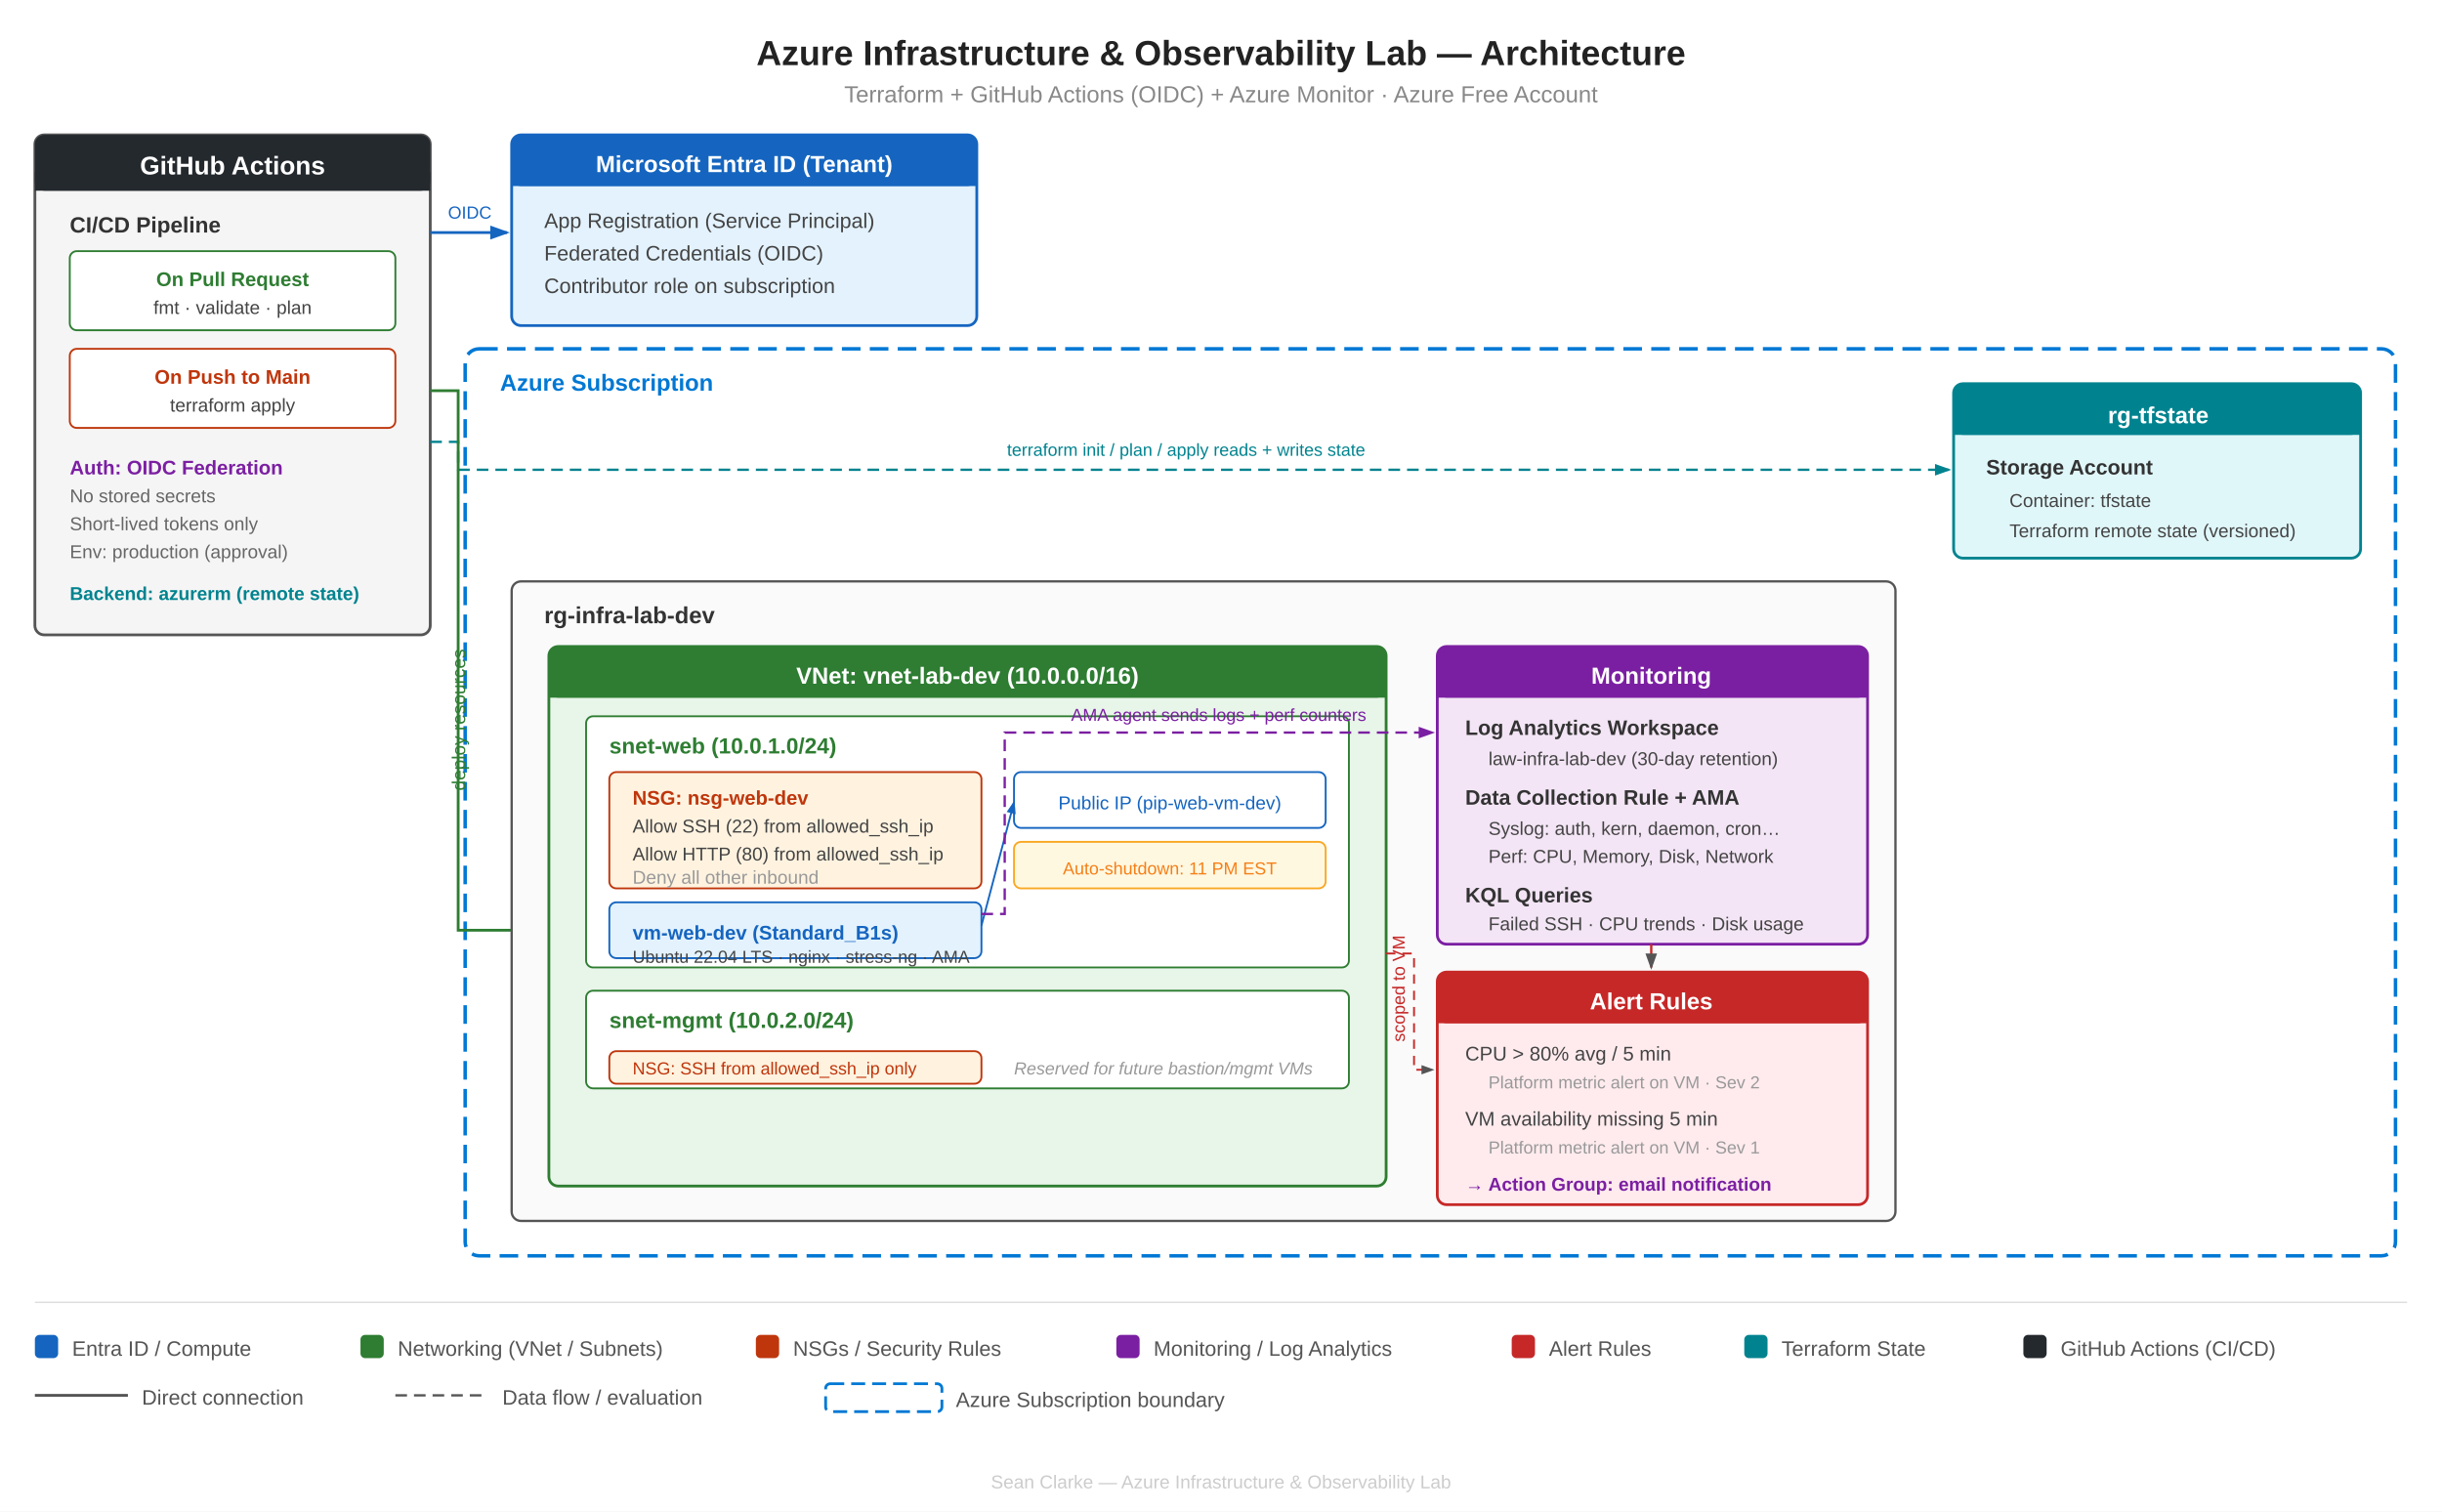
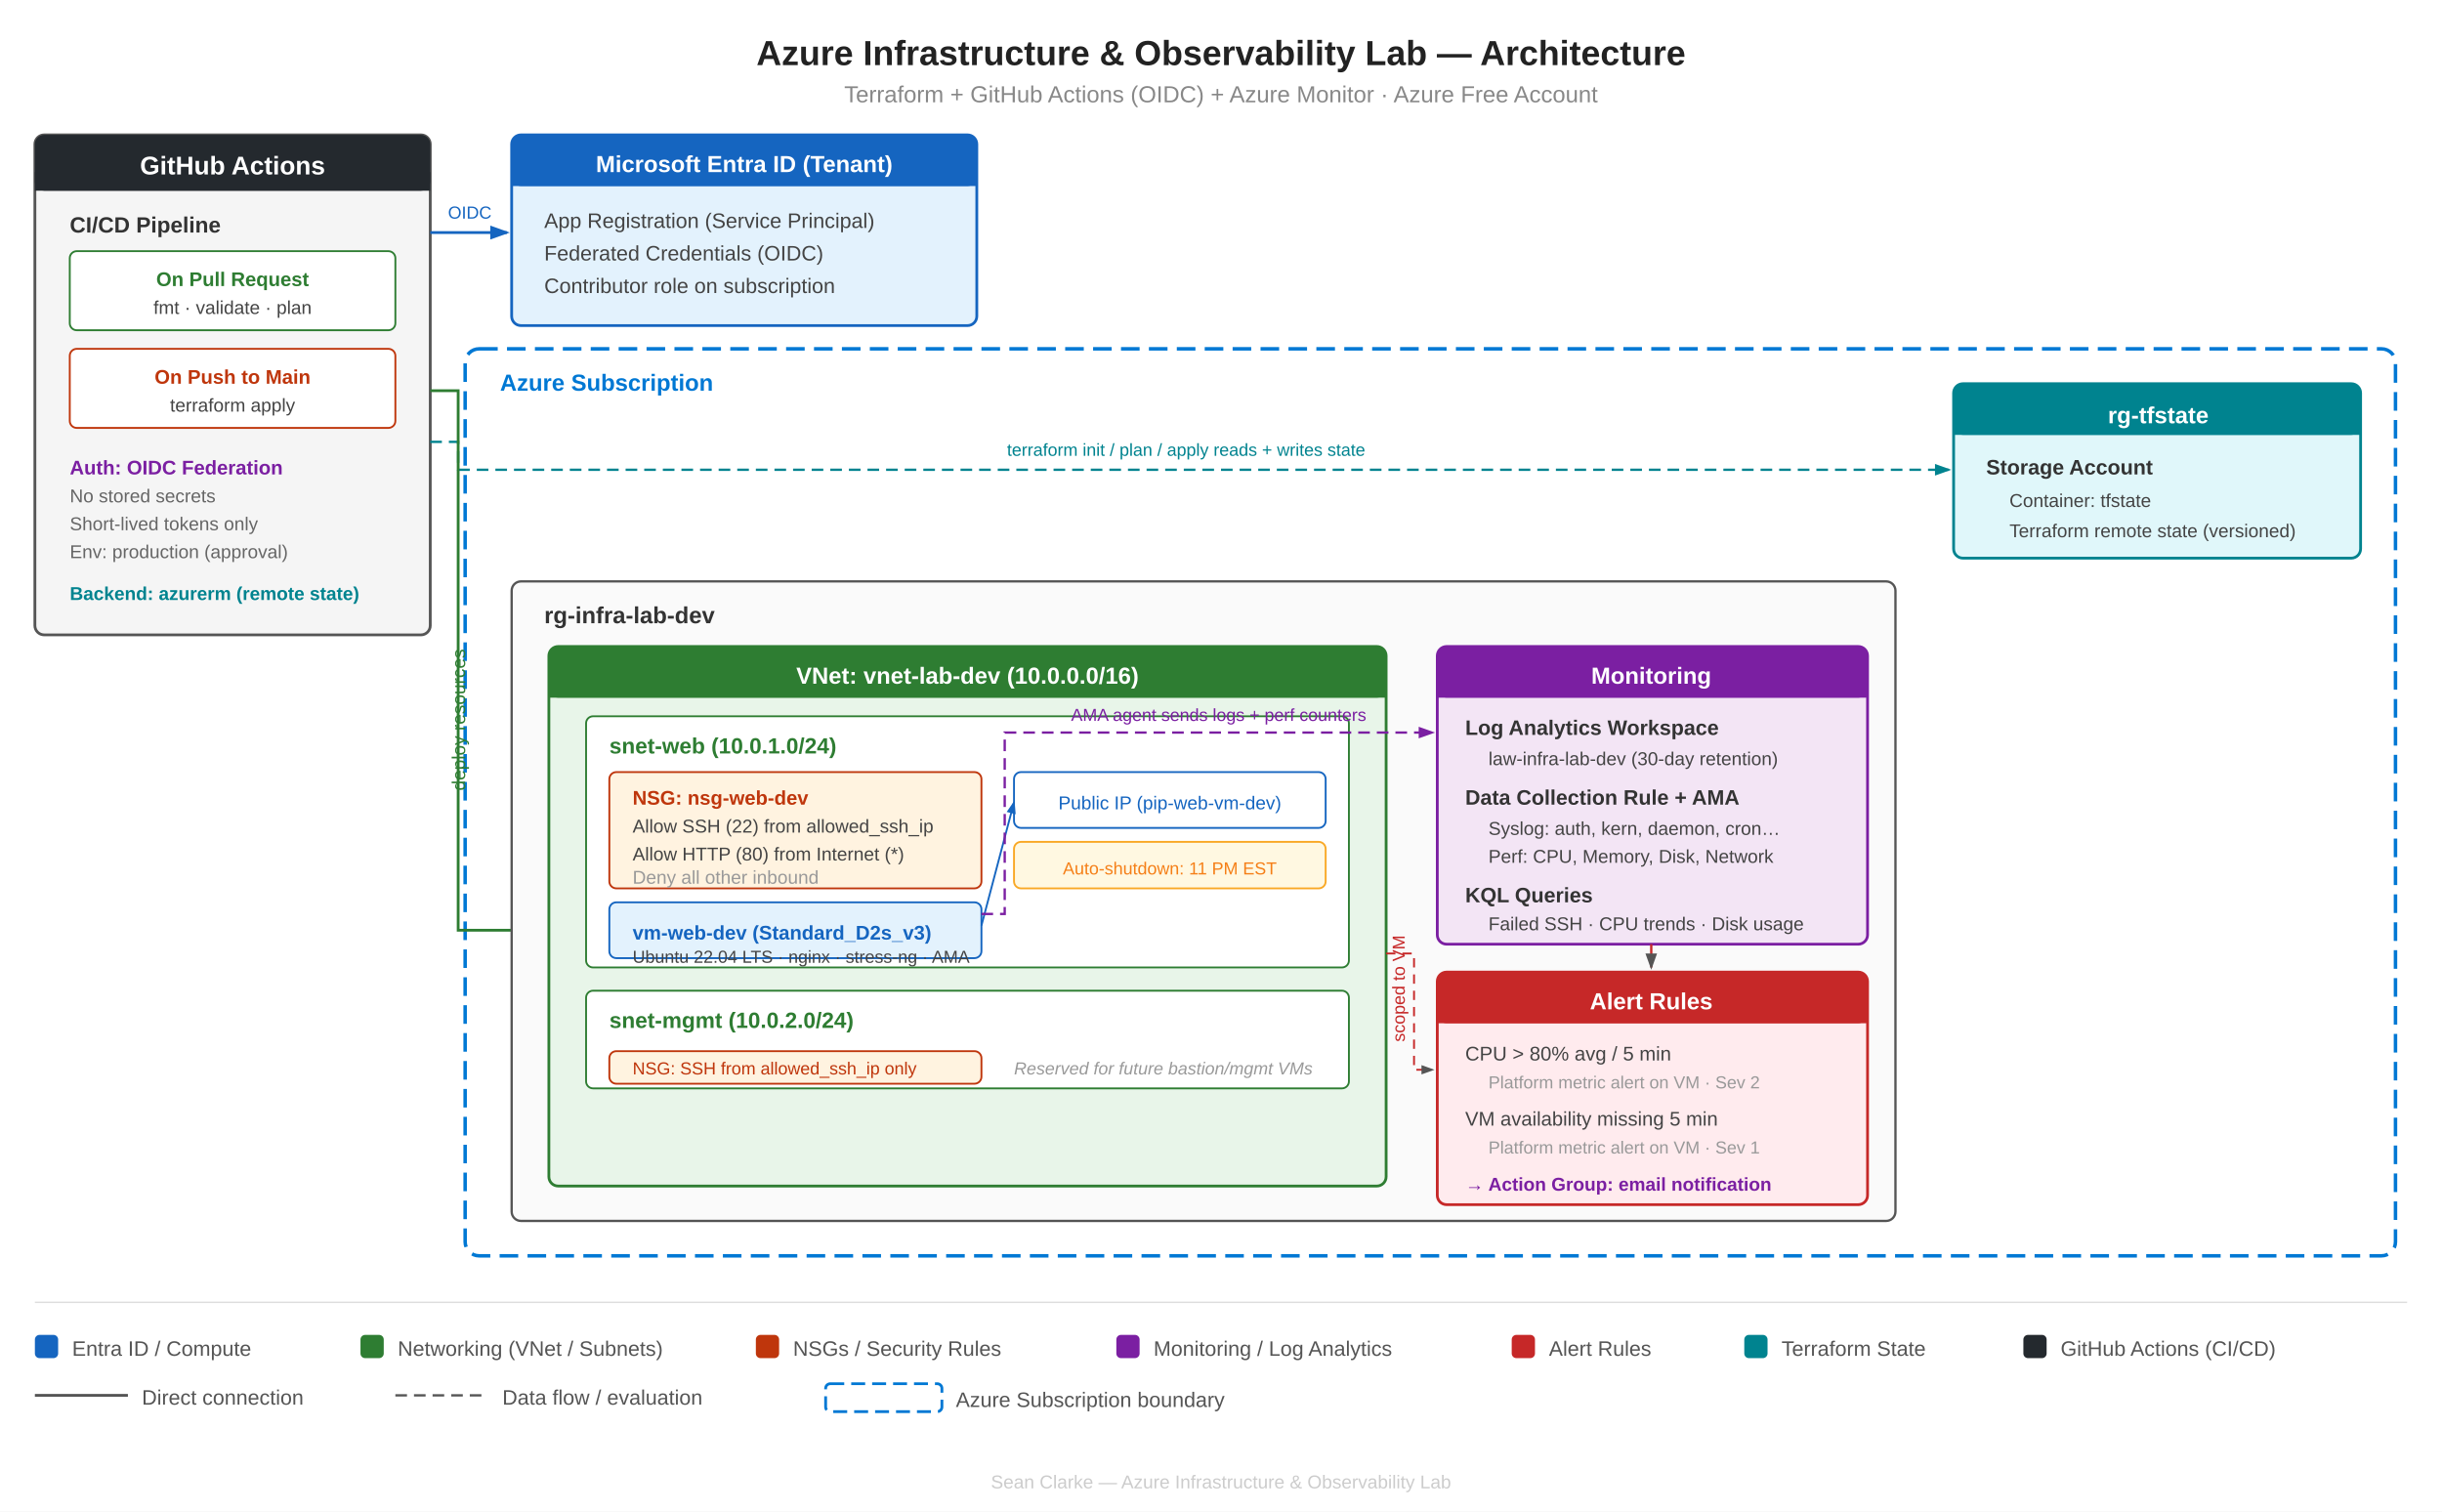
<svg xmlns="http://www.w3.org/2000/svg" viewBox="0 0 1050 650" font-family="Segoe UI, Calibri, Arial, sans-serif">
  <rect width="1050" height="650" fill="#fff" />
  <defs>
    <marker id="arr" markerWidth="7" markerHeight="5" refX="6" refY="2.5" orient="auto" fill="#555">
      <polygon points="0 0,7 2.5,0 5" />
    </marker>
    <marker id="arrBlue" markerWidth="7" markerHeight="5" refX="6" refY="2.5" orient="auto" fill="#1565C0">
      <polygon points="0 0,7 2.5,0 5" />
    </marker>
    <marker id="arrGrn" markerWidth="7" markerHeight="5" refX="6" refY="2.5" orient="auto" fill="#2E7D32">
      <polygon points="0 0,7 2.5,0 5" />
    </marker>
    <marker id="arrOrg" markerWidth="7" markerHeight="5" refX="6" refY="2.5" orient="auto" fill="#BF360C">
      <polygon points="0 0,7 2.5,0 5" />
    </marker>
    <marker id="arrPurp" markerWidth="7" markerHeight="5" refX="6" refY="2.5" orient="auto" fill="#7B1FA2">
      <polygon points="0 0,7 2.5,0 5" />
    </marker>
    <marker id="arrTeal" markerWidth="7" markerHeight="5" refX="6" refY="2.5" orient="auto" fill="#00838F">
      <polygon points="0 0,7 2.5,0 5" />
    </marker>
  </defs>
  <text x="525" y="28" font-size="15" font-weight="600" fill="#222" text-anchor="middle">Azure Infrastructure &amp; Observability Lab — Architecture</text>
  <text x="525" y="44" font-size="10" fill="#888" text-anchor="middle">Terraform + GitHub Actions (OIDC) + Azure Monitor  ·  Azure Free Account</text>
  <rect x="220" y="58" width="200" height="82" rx="4" fill="#E3F2FD" stroke="#1565C0" stroke-width="1.2" />
  <rect x="220" y="58" width="200" height="22" rx="4" fill="#1565C0" />
  <rect x="220" y="74" width="200" height="6" fill="#1565C0" />
  <text x="320" y="74" font-size="10" font-weight="600" fill="#fff" text-anchor="middle">Microsoft Entra ID (Tenant)</text>
  <text x="234" y="98" font-size="9" fill="#444">App Registration (Service Principal)</text>
  <text x="234" y="112" font-size="9" fill="#444">Federated Credentials (OIDC)</text>
  <text x="234" y="126" font-size="9" fill="#444">Contributor role on subscription</text>
  <rect x="200" y="150" width="830" height="390" rx="6" fill="none" stroke="#0078D4" stroke-width="1.5" stroke-dasharray="8,4" />
  <text x="215" y="168" font-size="10" font-weight="600" fill="#0078D4">Azure Subscription</text>
  <rect x="15" y="58" width="170" height="215" rx="4" fill="#F5F5F5" stroke="#555" stroke-width="1.2" />
  <rect x="15" y="58" width="170" height="24" rx="4" fill="#24292E" />
  <rect x="15" y="74" width="170" height="8" fill="#24292E" />
  <text x="100" y="75" font-size="11" font-weight="600" fill="#fff" text-anchor="middle">GitHub Actions</text>
  <text x="30" y="100" font-size="9.5" font-weight="600" fill="#333">CI/CD Pipeline</text>
  <rect x="30" y="108" width="140" height="34" rx="3" fill="#fff" stroke="#2E7D32" stroke-width="0.8" />
  <text x="100" y="123" font-size="8.5" font-weight="600" fill="#2E7D32" text-anchor="middle">On Pull Request</text>
  <text x="100" y="135" font-size="8" fill="#444" text-anchor="middle">fmt · validate · plan</text>
  <rect x="30" y="150" width="140" height="34" rx="3" fill="#fff" stroke="#BF360C" stroke-width="0.8" />
  <text x="100" y="165" font-size="8.5" font-weight="600" fill="#BF360C" text-anchor="middle">On Push to Main</text>
  <text x="100" y="177" font-size="8" fill="#444" text-anchor="middle">terraform apply</text>
  <text x="30" y="204" font-size="8.5" fill="#7B1FA2" font-weight="600">Auth: OIDC Federation</text>
  <text x="30" y="216" font-size="8" fill="#666">No stored secrets</text>
  <text x="30" y="228" font-size="8" fill="#666">Short-lived tokens only</text>
  <text x="30" y="240" font-size="8" fill="#666">Env: production (approval)</text>
  <text x="30" y="258" font-size="8" fill="#00838F" font-weight="600">Backend: azurerm (remote state)</text>
  <line x1="185" y1="100" x2="218" y2="100" stroke="#1565C0" stroke-width="1.2" marker-end="url(#arrBlue)" />
  <text x="202" y="94" font-size="7.5" fill="#1565C0" text-anchor="middle">OIDC</text>
  <rect x="840" y="165" width="175" height="75" rx="4" fill="#E0F7FA" stroke="#00838F" stroke-width="1.2" />
  <rect x="840" y="165" width="175" height="22" rx="4" fill="#00838F" />
  <rect x="840" y="181" width="175" height="6" fill="#00838F" />
  <text x="928" y="182" font-size="10" font-weight="600" fill="#fff" text-anchor="middle">rg-tfstate</text>
  <text x="854" y="204" font-size="9" font-weight="600" fill="#333">Storage Account</text>
  <text x="864" y="218" font-size="8" fill="#444">Container: tfstate</text>
  <text x="864" y="231" font-size="8" fill="#444">Terraform remote state (versioned)</text>
  <path d="M185,190 L197,190 L197,202 L838,202" fill="none" stroke="#00838F" stroke-width="1" stroke-dasharray="5,3" marker-end="url(#arrTeal)" />
  <text x="510" y="196" font-size="7.5" fill="#00838F" text-anchor="middle">terraform init / plan / apply reads + writes state</text>
  <path d="M185,168 L197,168 L197,400 L234,400" fill="none" stroke="#2E7D32" stroke-width="1.2" marker-end="url(#arrGrn)" />
  <text x="200" y="340" font-size="8" fill="#2E7D32" transform="rotate(-90,200,340)">deploy resources</text>
  <rect x="220" y="250" width="595" height="275" rx="4" fill="#FAFAFA" stroke="#555" stroke-width="1" />
  <text x="234" y="268" font-size="10" font-weight="600" fill="#333">rg-infra-lab-dev</text>
  <rect x="236" y="278" width="360" height="232" rx="4" fill="#E8F5E9" stroke="#2E7D32" stroke-width="1.2" />
  <rect x="236" y="278" width="360" height="22" rx="4" fill="#2E7D32" />
  <rect x="236" y="294" width="360" height="6" fill="#2E7D32" />
  <text x="416" y="294" font-size="10" font-weight="600" fill="#fff" text-anchor="middle">VNet: vnet-lab-dev (10.0.0.0/16)</text>
  <rect x="252" y="308" width="328" height="108" rx="3" fill="#fff" stroke="#2E7D32" stroke-width="0.8" />
  <text x="262" y="324" font-size="9.5" font-weight="600" fill="#2E7D32">snet-web (10.0.1.0/24)</text>
  <rect x="262" y="332" width="160" height="50" rx="3" fill="#FFF3E0" stroke="#BF360C" stroke-width="0.8" />
  <text x="272" y="346" font-size="8.5" font-weight="600" fill="#BF360C">NSG: nsg-web-dev</text>
  <text x="272" y="358" font-size="8" fill="#444">Allow SSH (22) from allowed_ssh_ip</text>
-   <text x="272" y="370" font-size="8" fill="#444">Allow HTTP (80) from allowed_ssh_ip</text>
+   <text x="272" y="370" font-size="8" fill="#444">Allow HTTP (80) from Internet (*)</text>
  <text x="272" y="380" font-size="8" fill="#999">Deny all other inbound</text>
  <rect x="262" y="388" width="160" height="24" rx="3" fill="#E3F2FD" stroke="#1565C0" stroke-width="0.8" />
-   <text x="272" y="404" font-size="8.5" font-weight="600" fill="#1565C0">vm-web-dev (Standard_B1s)</text>
+   <text x="272" y="404" font-size="8.5" font-weight="600" fill="#1565C0">vm-web-dev (Standard_D2s_v3)</text>
  <text x="272" y="414" font-size="7.5" fill="#444">Ubuntu 22.04 LTS · nginx · stress-ng · AMA</text>
  <rect x="436" y="332" width="134" height="24" rx="3" fill="#fff" stroke="#1565C0" stroke-width="0.8" />
  <text x="503" y="348" font-size="8" fill="#1565C0" text-anchor="middle">Public IP (pip-web-vm-dev)</text>
  <rect x="436" y="362" width="134" height="20" rx="3" fill="#FFF8E1" stroke="#F9A825" stroke-width="0.8" />
  <text x="503" y="376" font-size="7.5" fill="#F57F17" text-anchor="middle">Auto-shutdown: 11 PM EST</text>
  <line x1="422" y1="398" x2="436" y2="345" stroke="#1565C0" stroke-width="0.8" marker-end="url(#arrBlue)" />
  <rect x="252" y="426" width="328" height="42" rx="3" fill="#fff" stroke="#2E7D32" stroke-width="0.8" />
  <text x="262" y="442" font-size="9.5" font-weight="600" fill="#2E7D32">snet-mgmt (10.0.2.0/24)</text>
  <rect x="262" y="452" width="160" height="14" rx="3" fill="#FFF3E0" stroke="#BF360C" stroke-width="0.8" />
  <text x="272" y="462" font-size="7.5" fill="#BF360C">NSG: SSH from allowed_ssh_ip only</text>
  <text x="436" y="462" font-size="7.5" fill="#999" font-style="italic">Reserved for future bastion/mgmt VMs</text>
  <rect x="618" y="278" width="185" height="128" rx="4" fill="#F3E5F5" stroke="#7B1FA2" stroke-width="1.2" />
  <rect x="618" y="278" width="185" height="22" rx="4" fill="#7B1FA2" />
  <rect x="618" y="294" width="185" height="6" fill="#7B1FA2" />
  <text x="710" y="294" font-size="10" font-weight="600" fill="#fff" text-anchor="middle">Monitoring</text>
  <text x="630" y="316" font-size="9" font-weight="600" fill="#333">Log Analytics Workspace</text>
  <text x="640" y="329" font-size="8" fill="#444">law-infra-lab-dev (30-day retention)</text>
  <text x="630" y="346" font-size="9" font-weight="600" fill="#333">Data Collection Rule + AMA</text>
  <text x="640" y="359" font-size="8" fill="#444">Syslog: auth, kern, daemon, cron…</text>
  <text x="640" y="371" font-size="8" fill="#444">Perf: CPU, Memory, Disk, Network</text>
  <text x="630" y="388" font-size="9" font-weight="600" fill="#333">KQL Queries</text>
  <text x="640" y="400" font-size="8" fill="#444">Failed SSH · CPU trends · Disk usage</text>
  <path d="M422,393 L432,393 L432,315 L616,315" fill="none" stroke="#7B1FA2" stroke-width="1" stroke-dasharray="5,3" marker-end="url(#arrPurp)" />
  <text x="524" y="310" font-size="7.5" fill="#7B1FA2" text-anchor="middle">AMA agent sends logs + perf counters</text>
  <rect x="618" y="418" width="185" height="100" rx="4" fill="#FFEBEE" stroke="#C62828" stroke-width="1.2" />
  <rect x="618" y="418" width="185" height="22" rx="4" fill="#C62828" />
  <rect x="618" y="434" width="185" height="6" fill="#C62828" />
  <text x="710" y="434" font-size="10" font-weight="600" fill="#fff" text-anchor="middle">Alert Rules</text>
  <text x="630" y="456" font-size="8.5" fill="#444">CPU &gt; 80% avg / 5 min</text>
  <text x="640" y="468" font-size="7.5" fill="#999">Platform metric alert on VM · Sev 2</text>
  <text x="630" y="484" font-size="8.5" fill="#444">VM availability missing 5 min</text>
  <text x="640" y="496" font-size="7.5" fill="#999">Platform metric alert on VM · Sev 1</text>
  <text x="630" y="512" font-size="8" fill="#7B1FA2" font-weight="600">→ Action Group: email notification</text>
  <line x1="710" y1="406" x2="710" y2="416" stroke="#C62828" stroke-width="1" marker-end="url(#arr)" />
  <path d="M596,410 L608,410 L608,460 L616,460" fill="none" stroke="#C62828" stroke-width="0.8" stroke-dasharray="4,3" marker-end="url(#arr)" />
  <text x="604" y="448" font-size="7.5" fill="#C62828" transform="rotate(-90,604,448)">scoped to VM</text>
  <line x1="15" y1="560" x2="1035" y2="560" stroke="#ddd" stroke-width="0.6" />
  <rect x="15" y="574" width="10" height="10" rx="2" fill="#1565C0" />
  <text x="31" y="583" font-size="9" fill="#555">Entra ID / Compute</text>
  <rect x="155" y="574" width="10" height="10" rx="2" fill="#2E7D32" />
  <text x="171" y="583" font-size="9" fill="#555">Networking (VNet / Subnets)</text>
  <rect x="325" y="574" width="10" height="10" rx="2" fill="#BF360C" />
  <text x="341" y="583" font-size="9" fill="#555">NSGs / Security Rules</text>
  <rect x="480" y="574" width="10" height="10" rx="2" fill="#7B1FA2" />
  <text x="496" y="583" font-size="9" fill="#555">Monitoring / Log Analytics</text>
  <rect x="650" y="574" width="10" height="10" rx="2" fill="#C62828" />
  <text x="666" y="583" font-size="9" fill="#555">Alert Rules</text>
  <rect x="750" y="574" width="10" height="10" rx="2" fill="#00838F" />
  <text x="766" y="583" font-size="9" fill="#555">Terraform State</text>
  <rect x="870" y="574" width="10" height="10" rx="2" fill="#24292E" />
  <text x="886" y="583" font-size="9" fill="#555">GitHub Actions (CI/CD)</text>
  <line x1="15" y1="600" x2="55" y2="600" stroke="#555" stroke-width="1.2" />
  <text x="61" y="604" font-size="9" fill="#555">Direct connection</text>
  <line x1="170" y1="600" x2="210" y2="600" stroke="#555" stroke-width="1" stroke-dasharray="5,3" />
  <text x="216" y="604" font-size="9" fill="#555">Data flow / evaluation</text>
  <rect x="355" y="595" width="50" height="12" rx="2" fill="none" stroke="#0078D4" stroke-width="1.2" stroke-dasharray="6,3" />
  <text x="411" y="605" font-size="9" fill="#555">Azure Subscription boundary</text>
  <text x="525" y="640" font-size="8" fill="#ccc" text-anchor="middle">Sean Clarke — Azure Infrastructure &amp; Observability Lab</text>
</svg>
